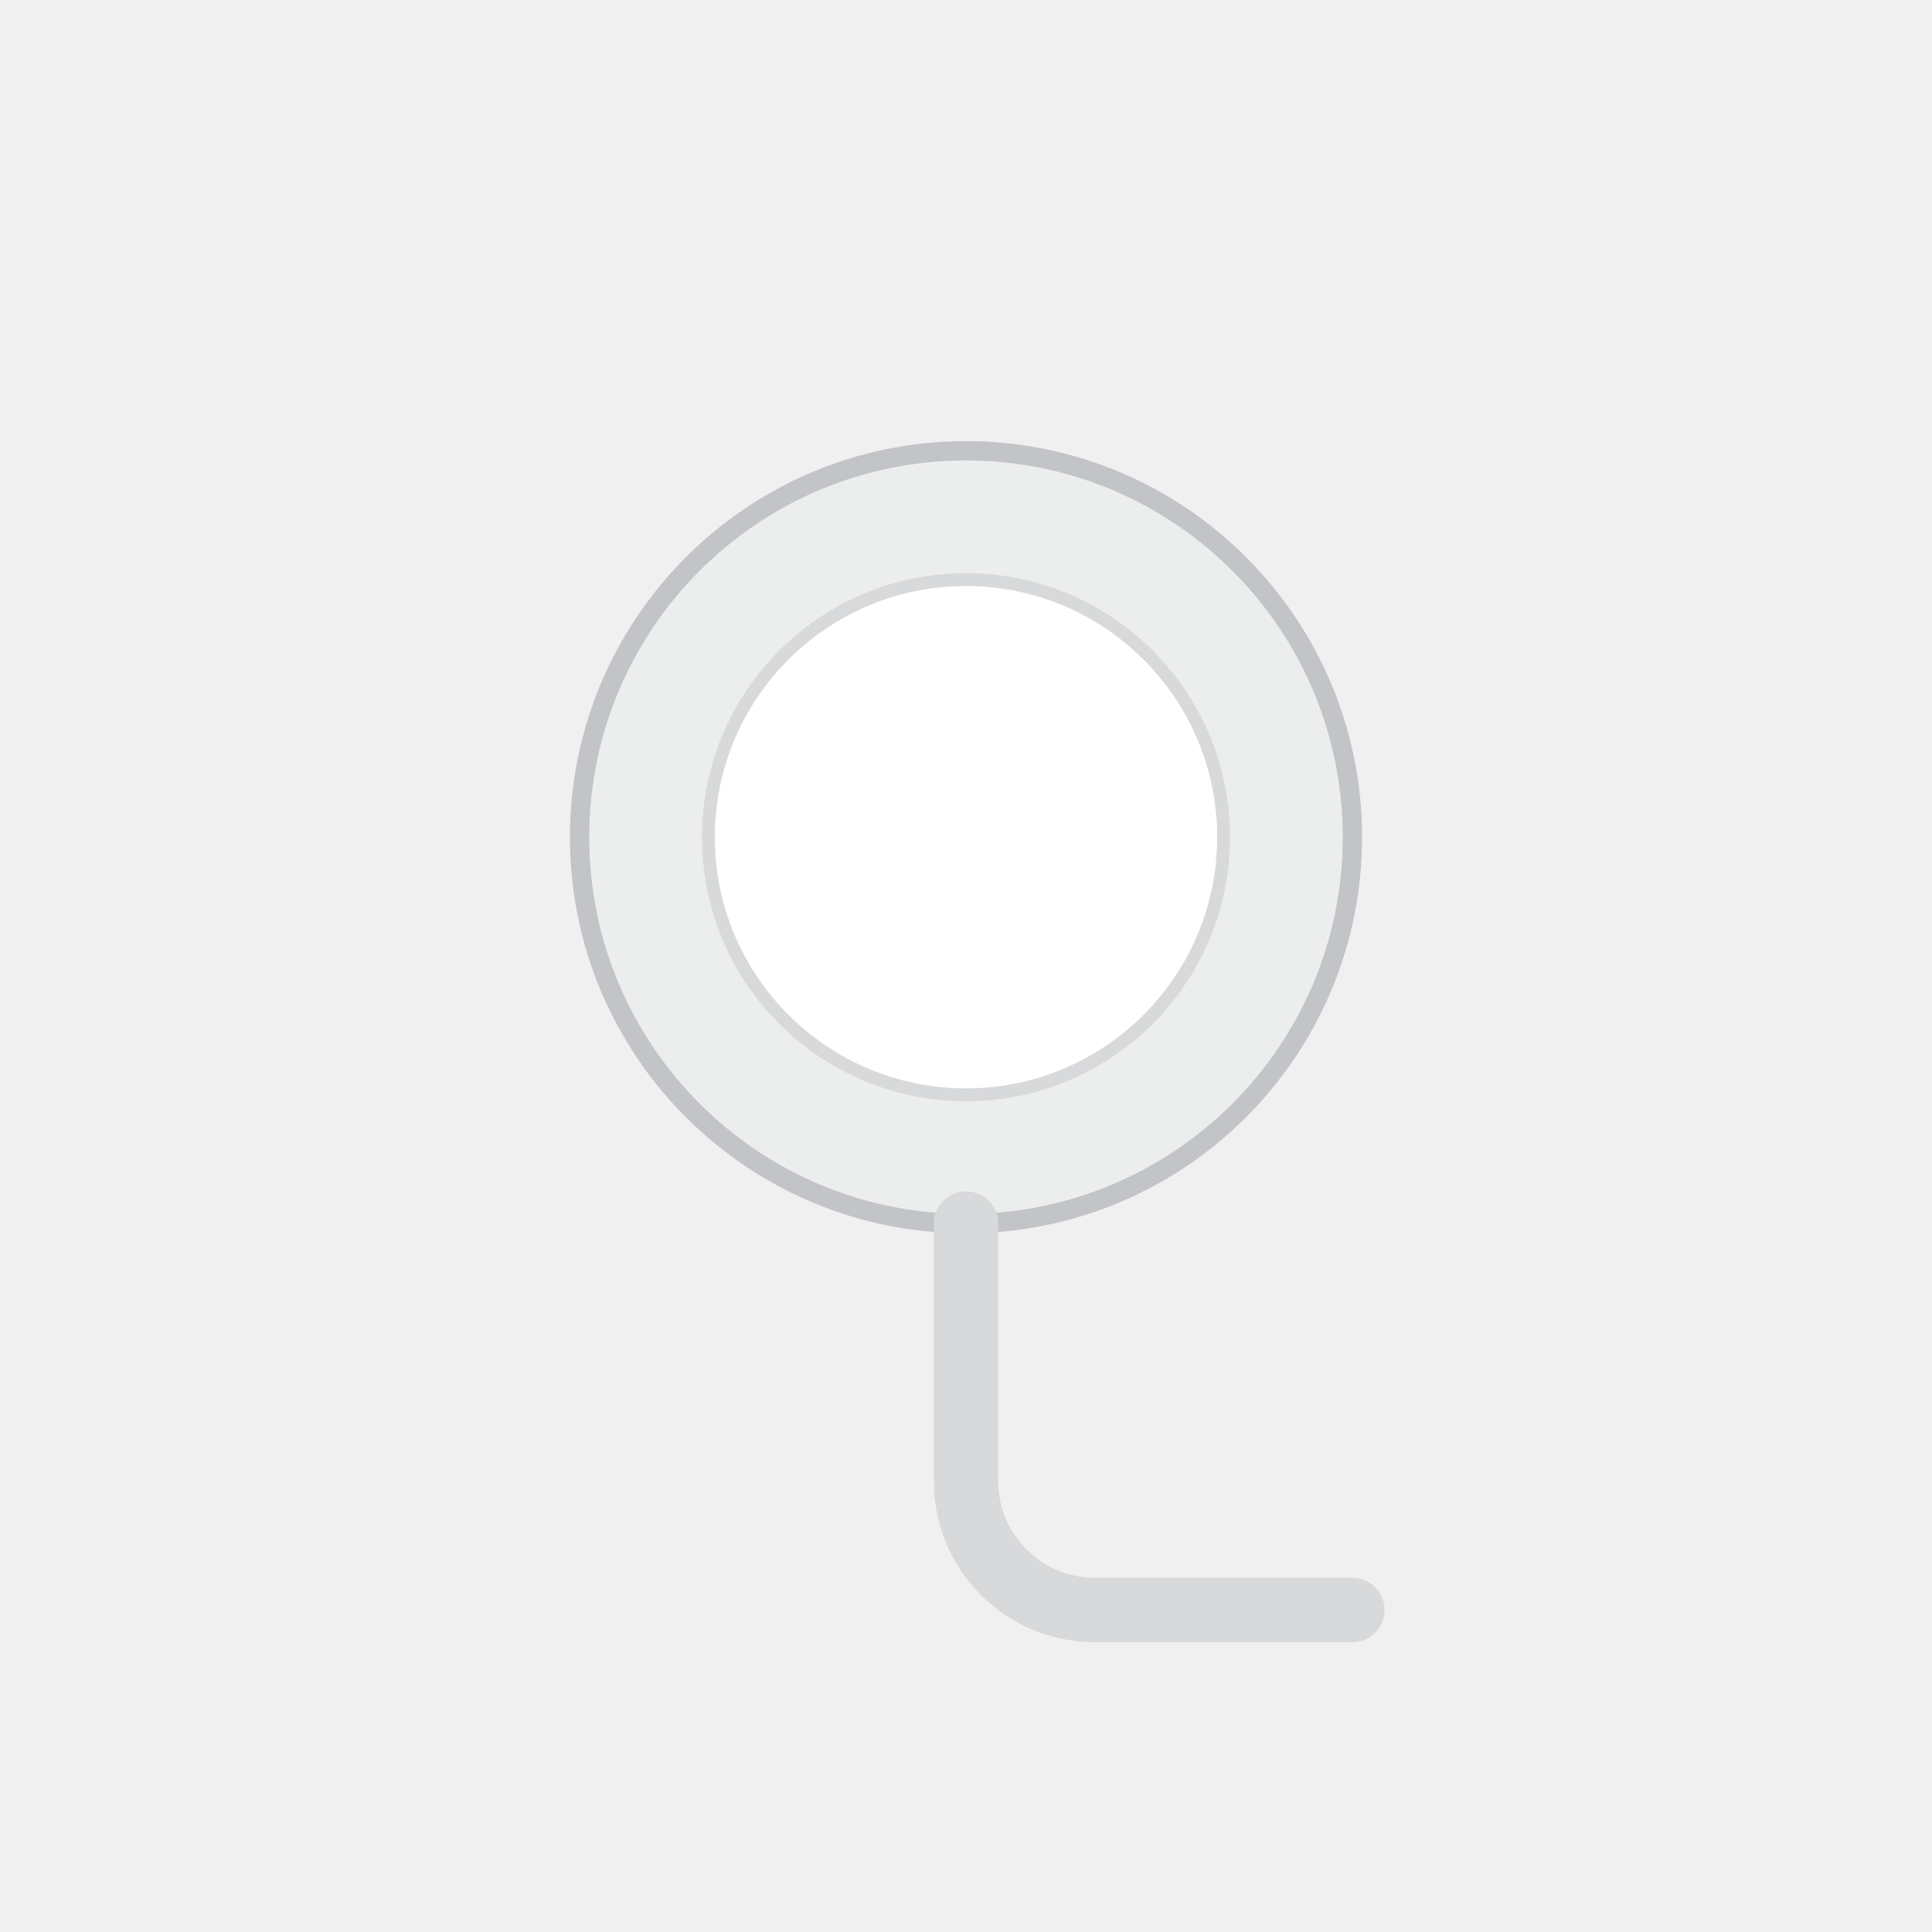
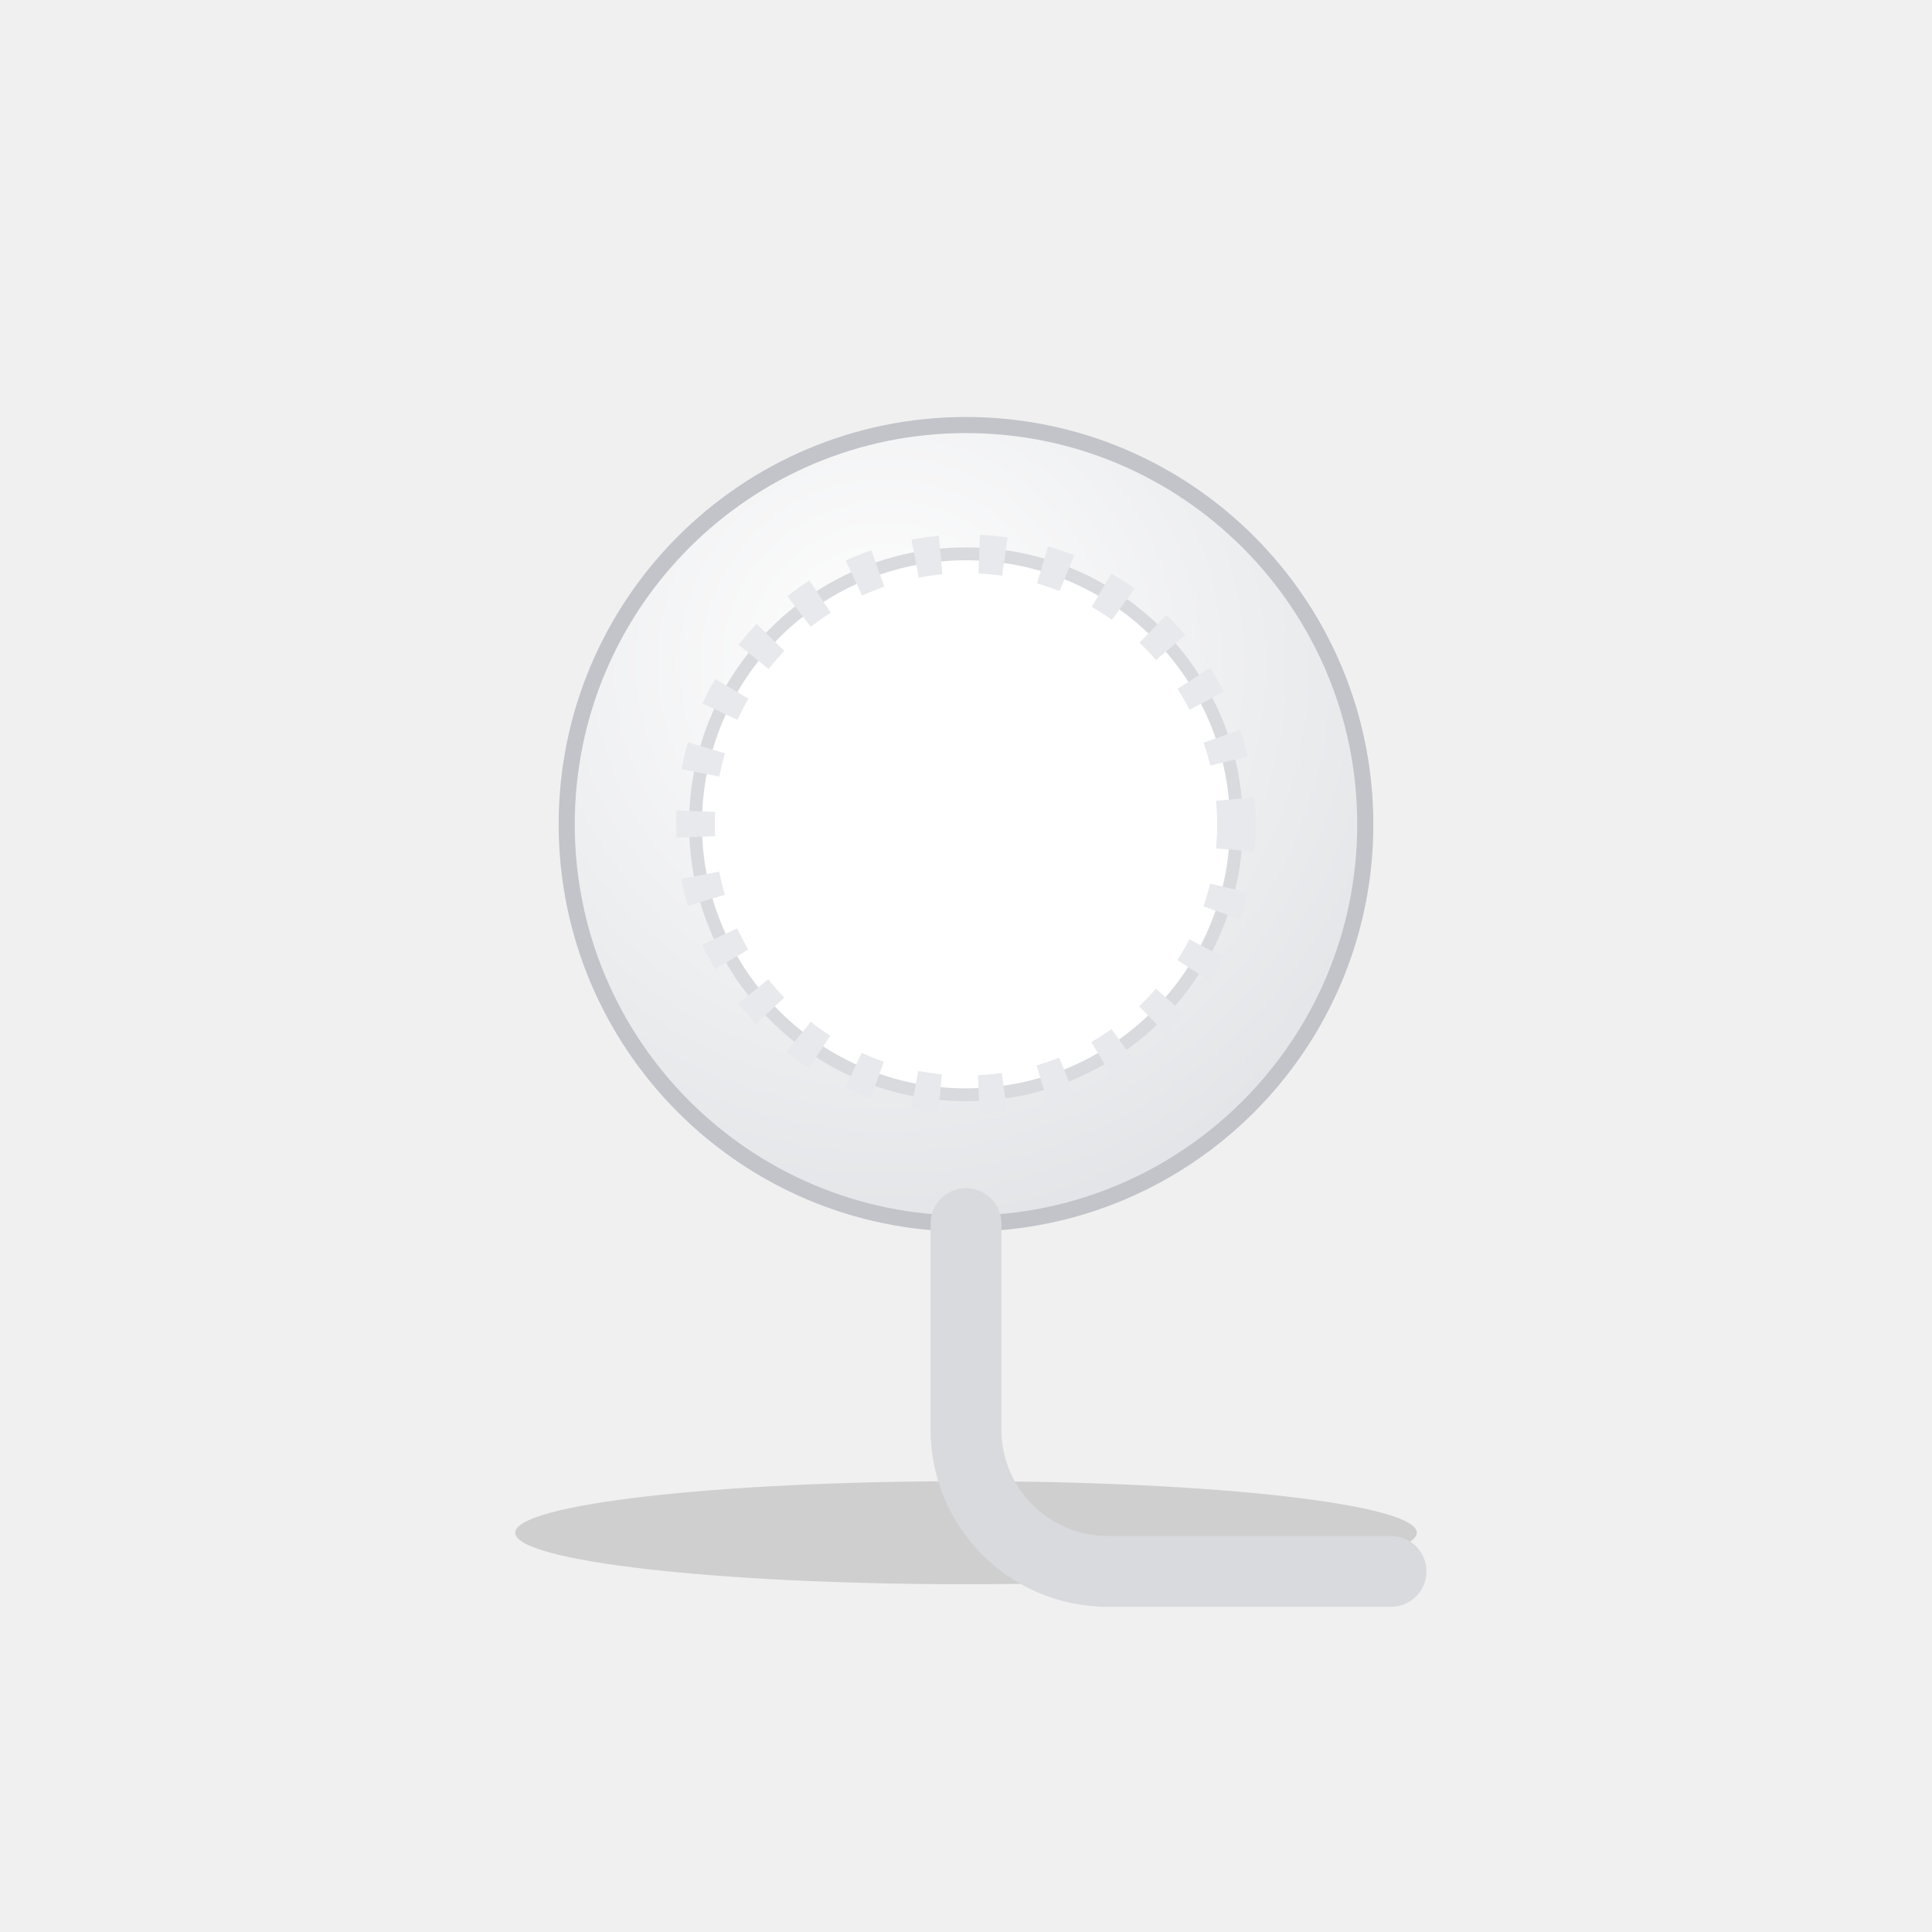
<svg xmlns="http://www.w3.org/2000/svg" viewBox="0 0 300 300">
-   <circle cx="150" cy="130" r="60" fill="#eceded" stroke="#c2c4c7" stroke-width="3" />
-   <circle cx="150" cy="130" r="40" fill="#ffffff" stroke="#d8d9db" stroke-width="2" />
-   <path d="M150 190v40a20 20 0 0 0 20 20h40" fill="none" stroke="#d8d9db" stroke-width="10" stroke-linecap="round" />
+   <defs>
+     <radialGradient id="ms" cx=".4" cy=".3" r="1">
+       <stop offset="0" stop-color="#ffffff" />
+       <stop offset="1" stop-color="#d8dade" />
+     </radialGradient>
+   </defs>
+   <ellipse cx="150" cy="238" rx="70" ry="8" fill="#000" opacity=".14" />
+   <circle cx="150" cy="128" r="62" fill="url(#ms)" stroke="#c2c4ca" stroke-width="2.5" />
+   <circle cx="150" cy="128" r="42" fill="#fff" stroke="#d8dade" stroke-width="2" />
+   <circle cx="150" cy="128" r="42" fill="none" stroke="#e8e9ec" stroke-width="6" stroke-dasharray="4 6" />
+   <path d="M150 190v32a22 22 0 0 0 22 22h44" fill="none" stroke="#d8dade" stroke-width="11" stroke-linecap="round" />
</svg>
